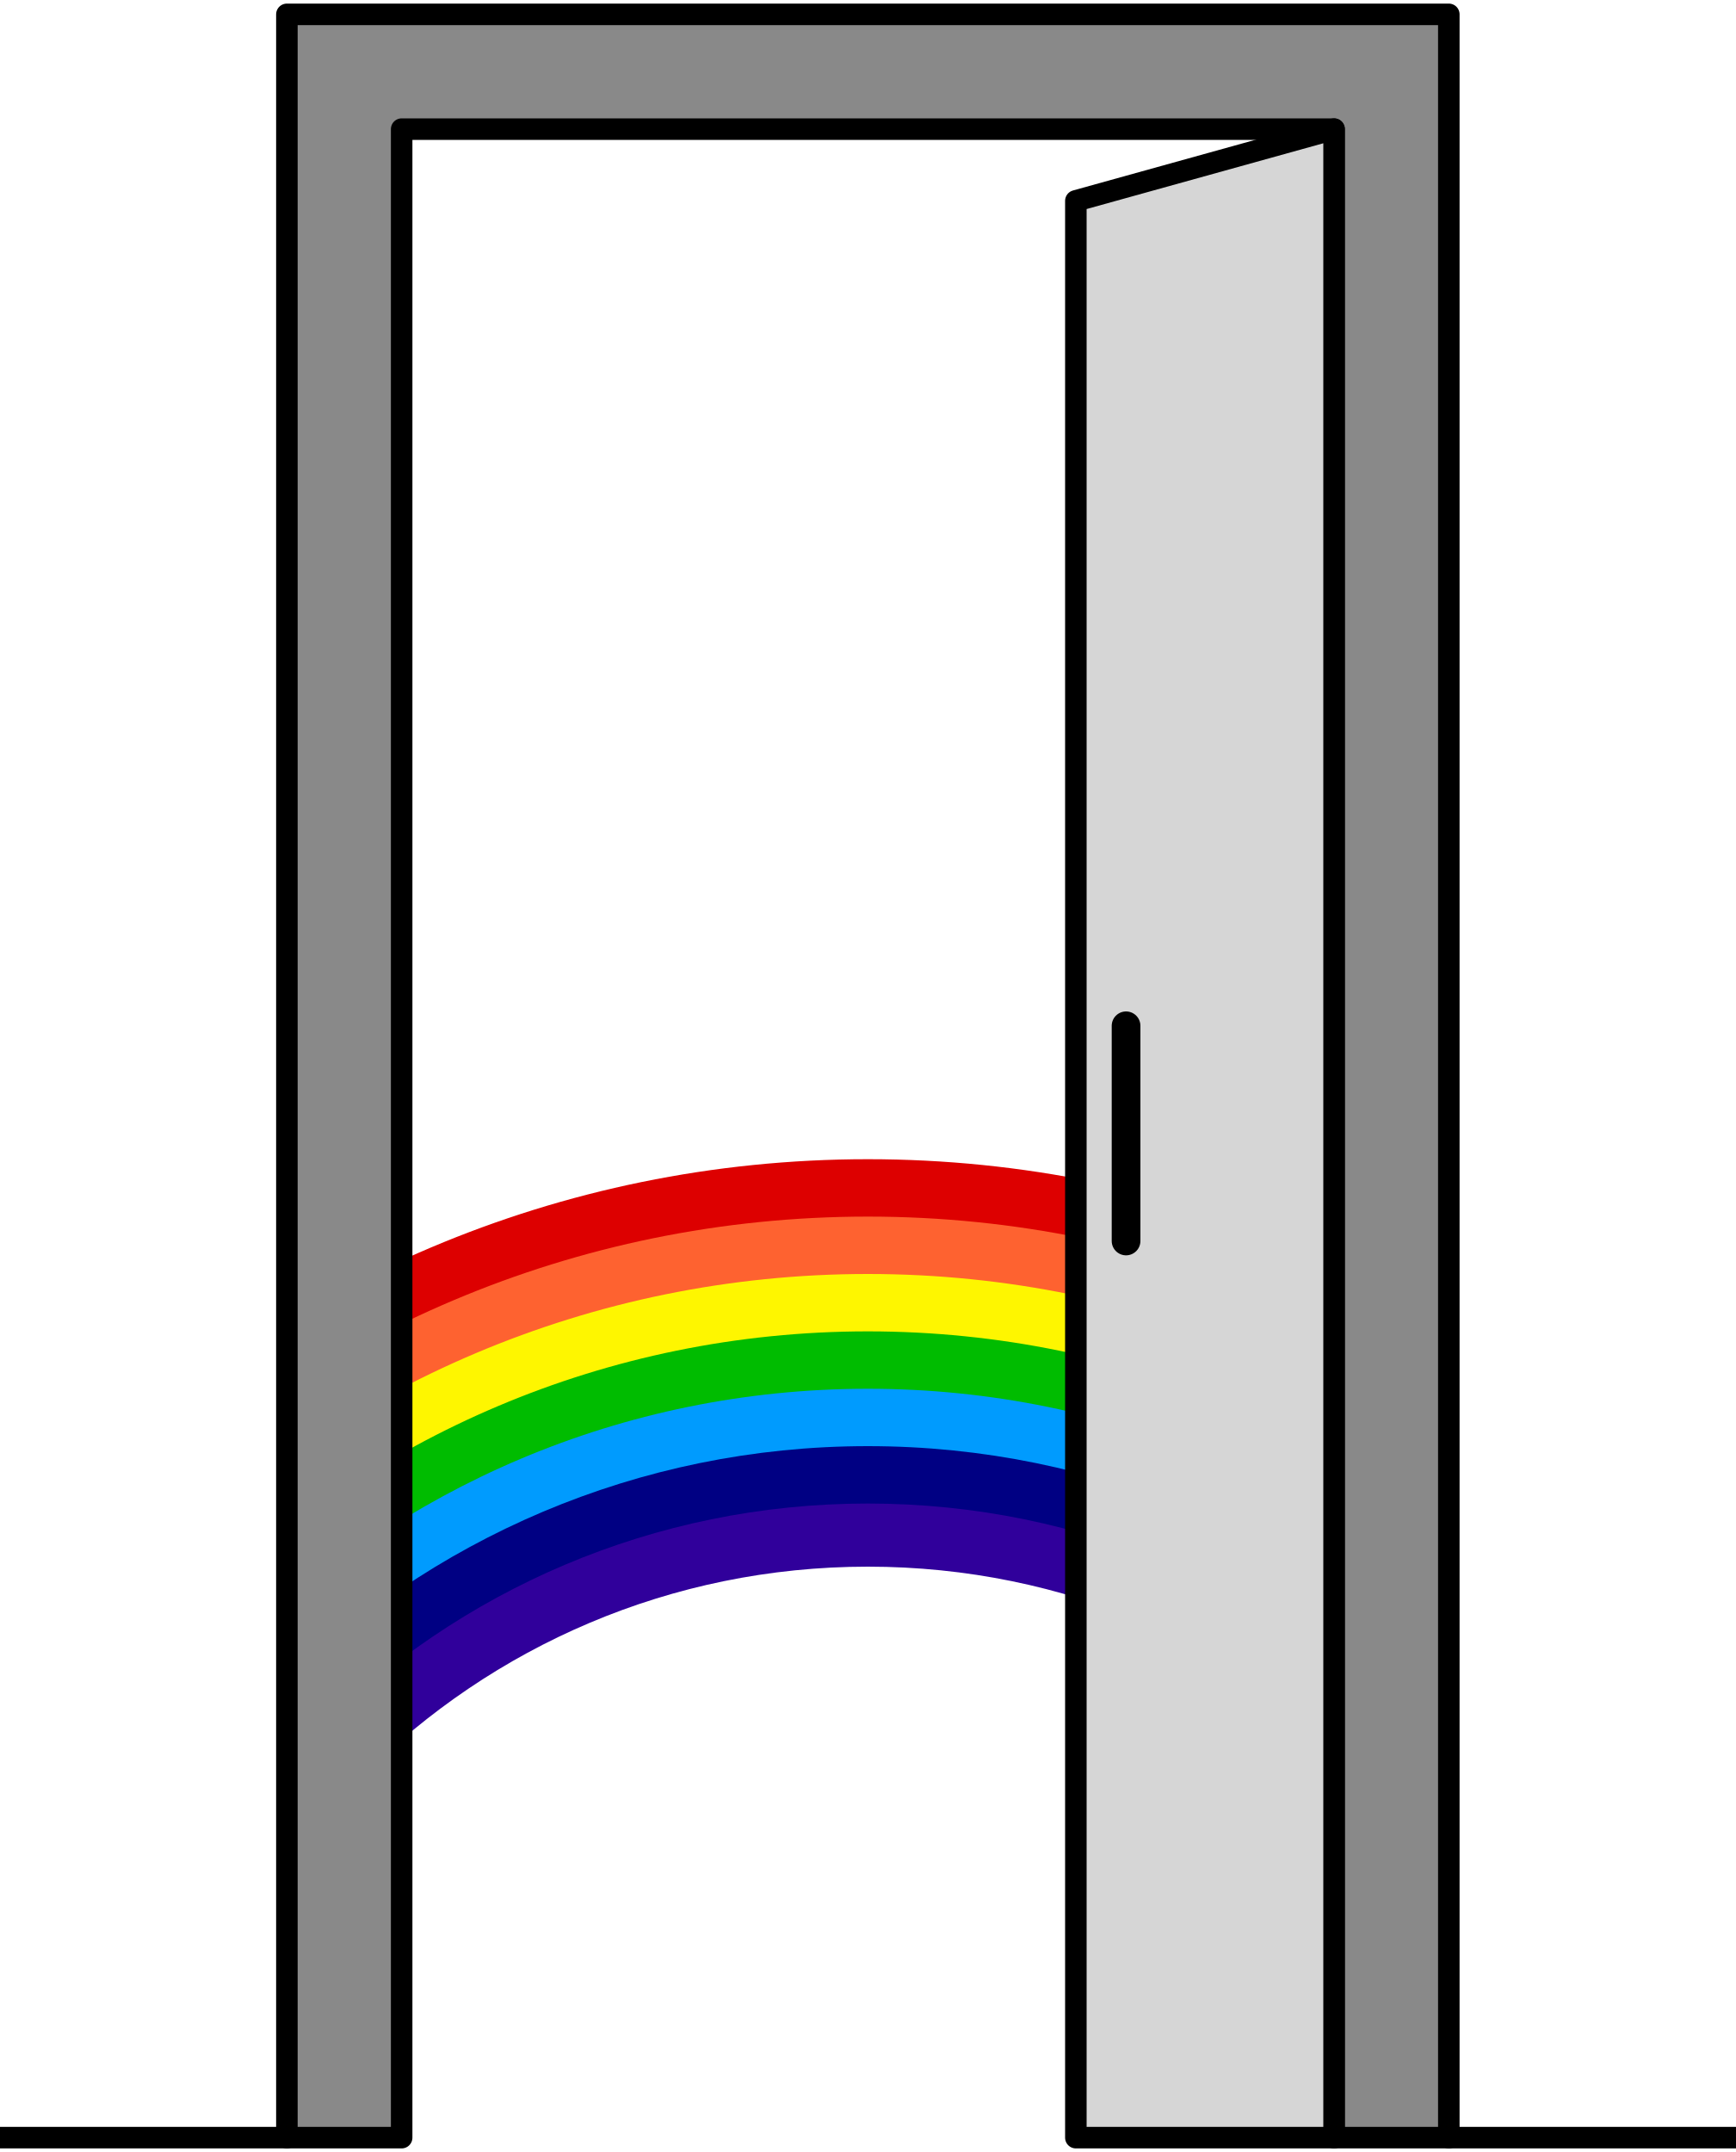
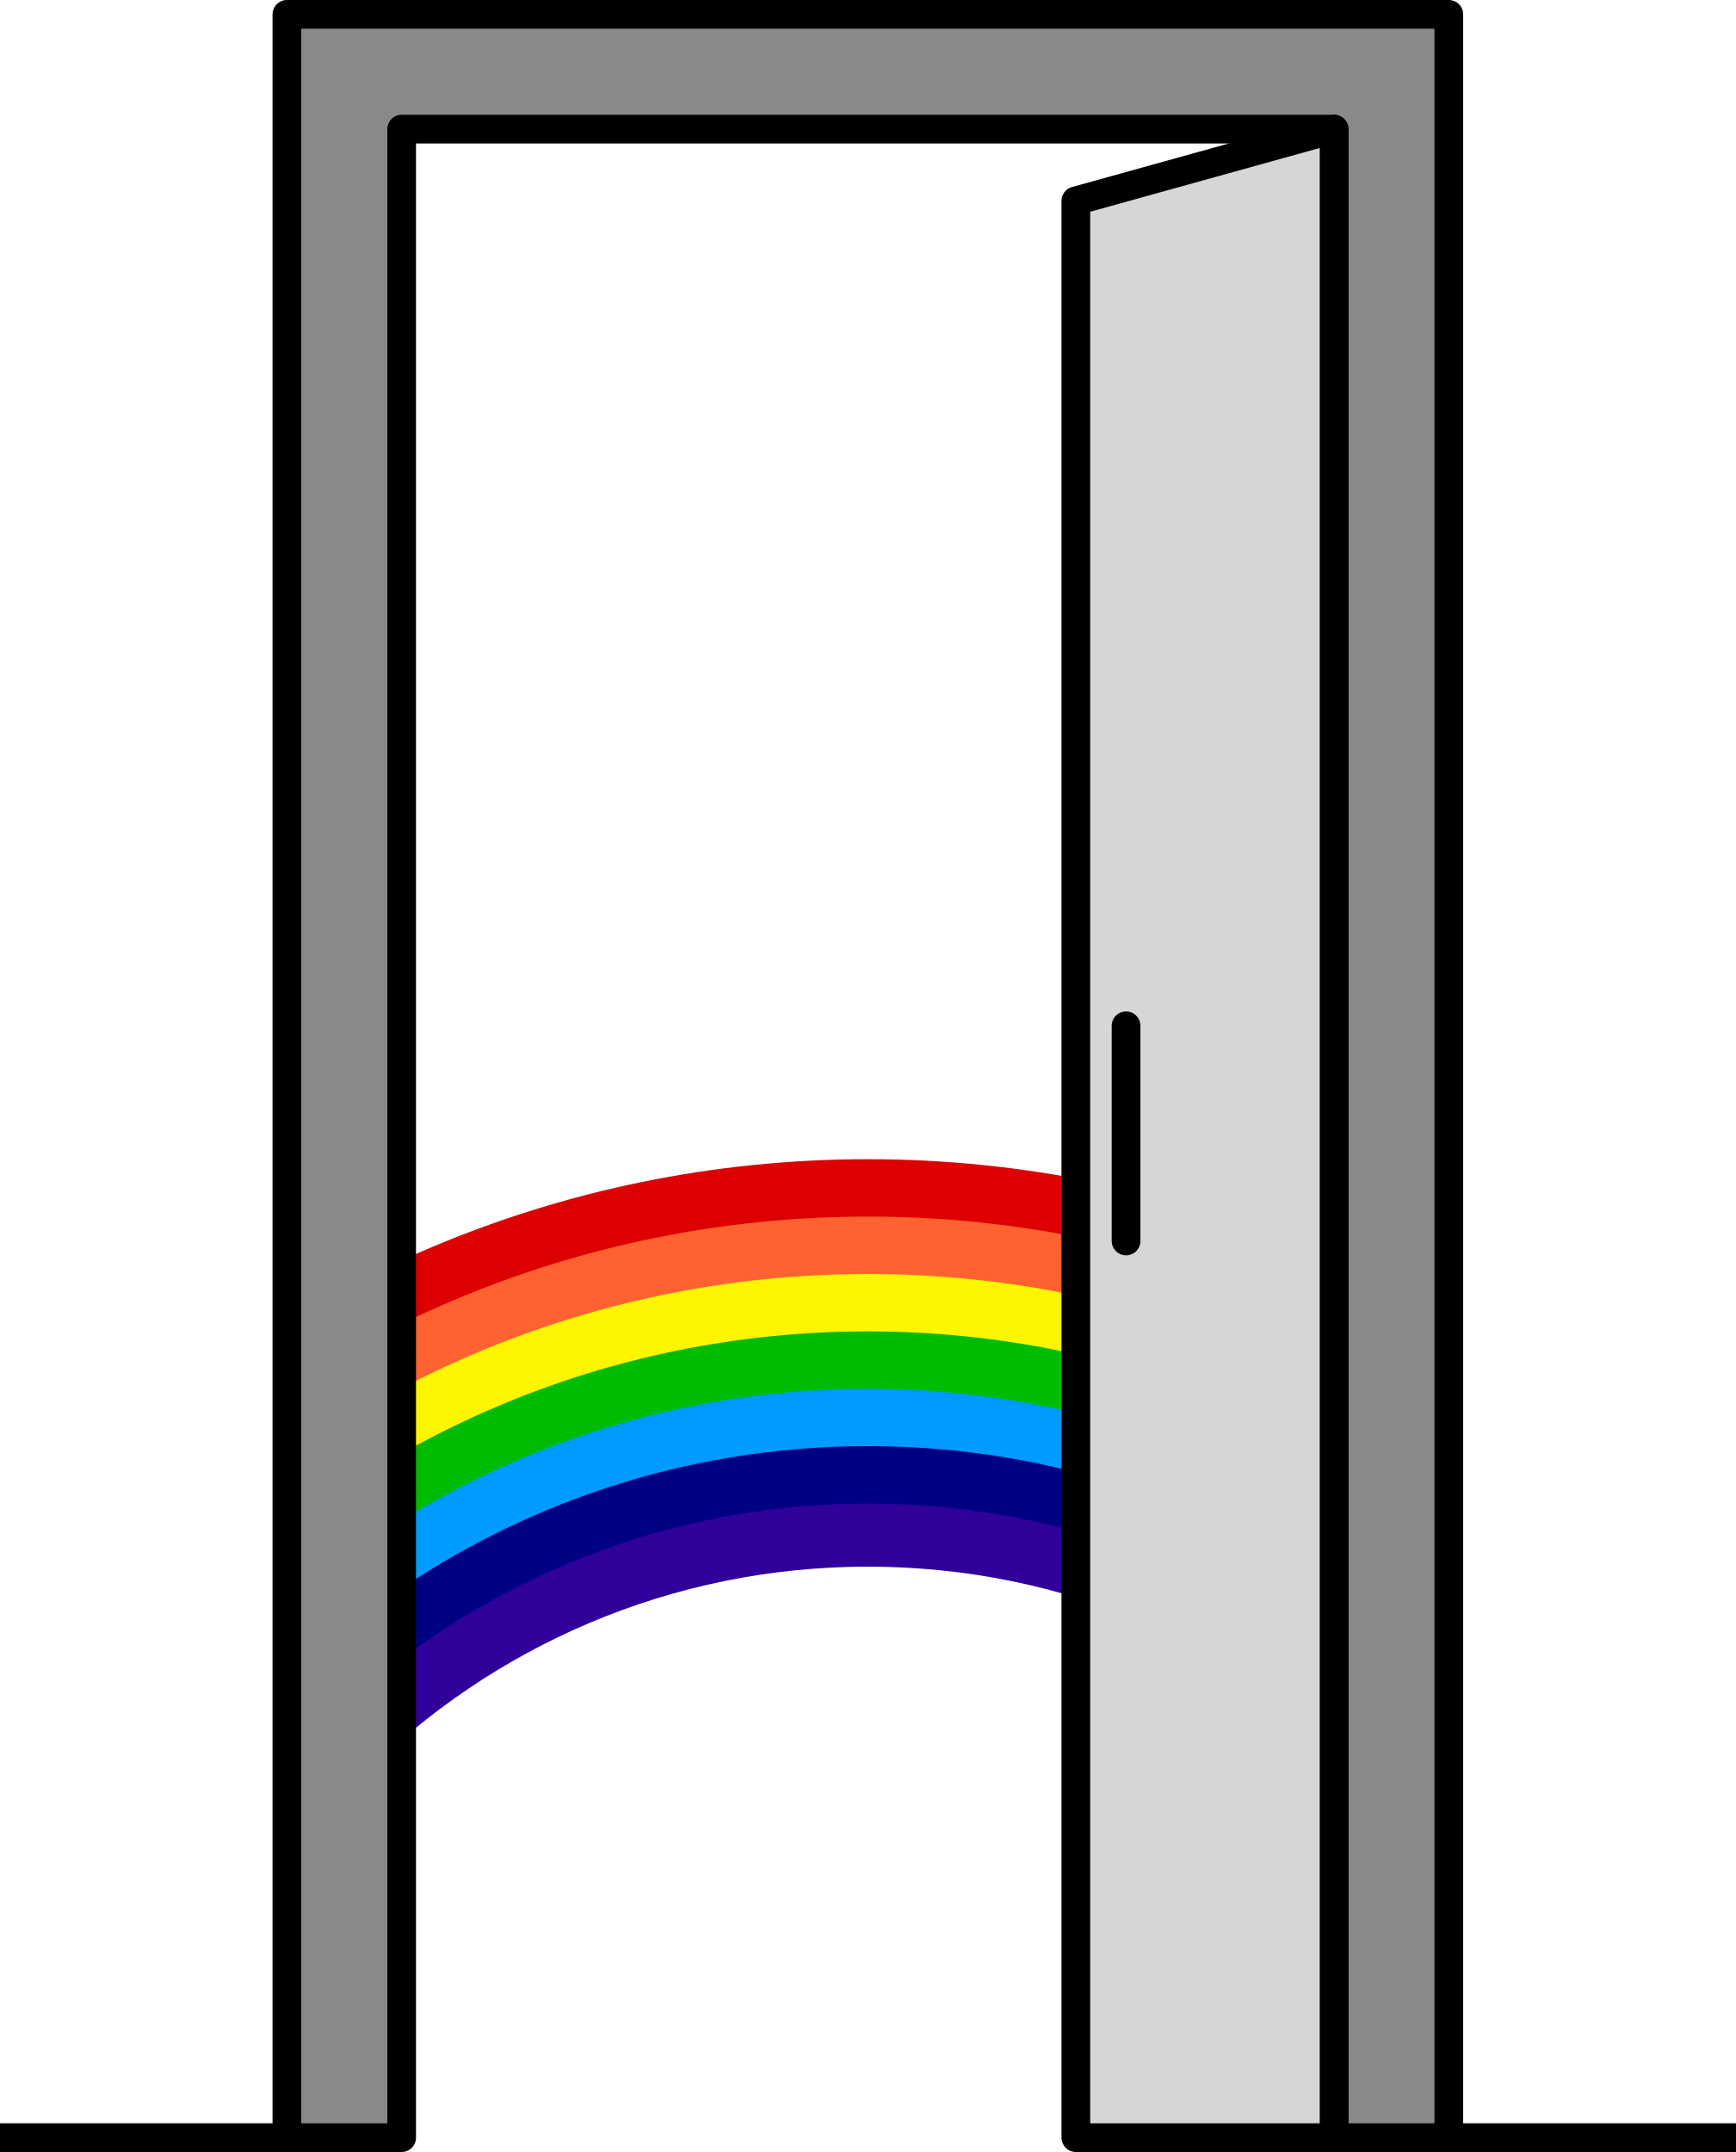
- <svg xmlns="http://www.w3.org/2000/svg" baseProfile="full" height="300" style="stroke-width: 3; stroke: black; stroke-linecap: round; stroke-linejoin: round" version="1.1" width="242.0">
+ <svg xmlns="http://www.w3.org/2000/svg" baseProfile="full" height="300" style="stroke-width: 4; stroke: black; stroke-linecap: round; stroke-linejoin: round" version="1.1" width="242.0">
  <defs>
    <clipPath id="door_clip">
      <rect height="280" width="130" x="56.0" y="18" />
    </clipPath>
  </defs>
  <g clip-path="url(#door_clip)">
    <g fill="none" transform="translate(121.0,318) scale(8)">
      <circle cx="0" cy="0" r="19" style="stroke: #dd0000; stroke-width: 1.1" />
      <circle cx="0" cy="0" r="18" style="stroke: #fe6230; stroke-width: 1.1" />
      <circle cx="0" cy="0" r="17" style="stroke: #fef600; stroke-width: 1.1" />
      <circle cx="0" cy="0" r="16" style="stroke: #00bc00; stroke-width: 1.1" />
      <circle cx="0" cy="0" r="15" style="stroke: #009bfe; stroke-width: 1.1" />
      <circle cx="0" cy="0" r="14" style="stroke: #000083; stroke-width: 1.1" />
      <circle cx="0" cy="0" r="13" style="stroke: #30009b; stroke-width: 1.1" />
    </g>
  </g>
  <path d="M 40.0 2 h 162 v 296 h -16 v -280 h -130 v 280 h -16 z" fill="#898989" />
  <g transform="translate(56.0,18)">
    <g transform="translate(94,0)">
      <path d="M 0 10 L 36 0 v 280 h -36 z" fill="#d6d6d6" />
-       <line style="stroke-width: 4" x1="7" x2="7" y1="125.0" y2="155.0" />
+       <line x1="7" x2="7" y1="125.0" y2="155.0" />
    </g>
  </g>
  <line x1="0" x2="40" y1="298" y2="298" />
  <line x1="202.0" x2="242.0" y1="298" y2="298" />
</svg>
